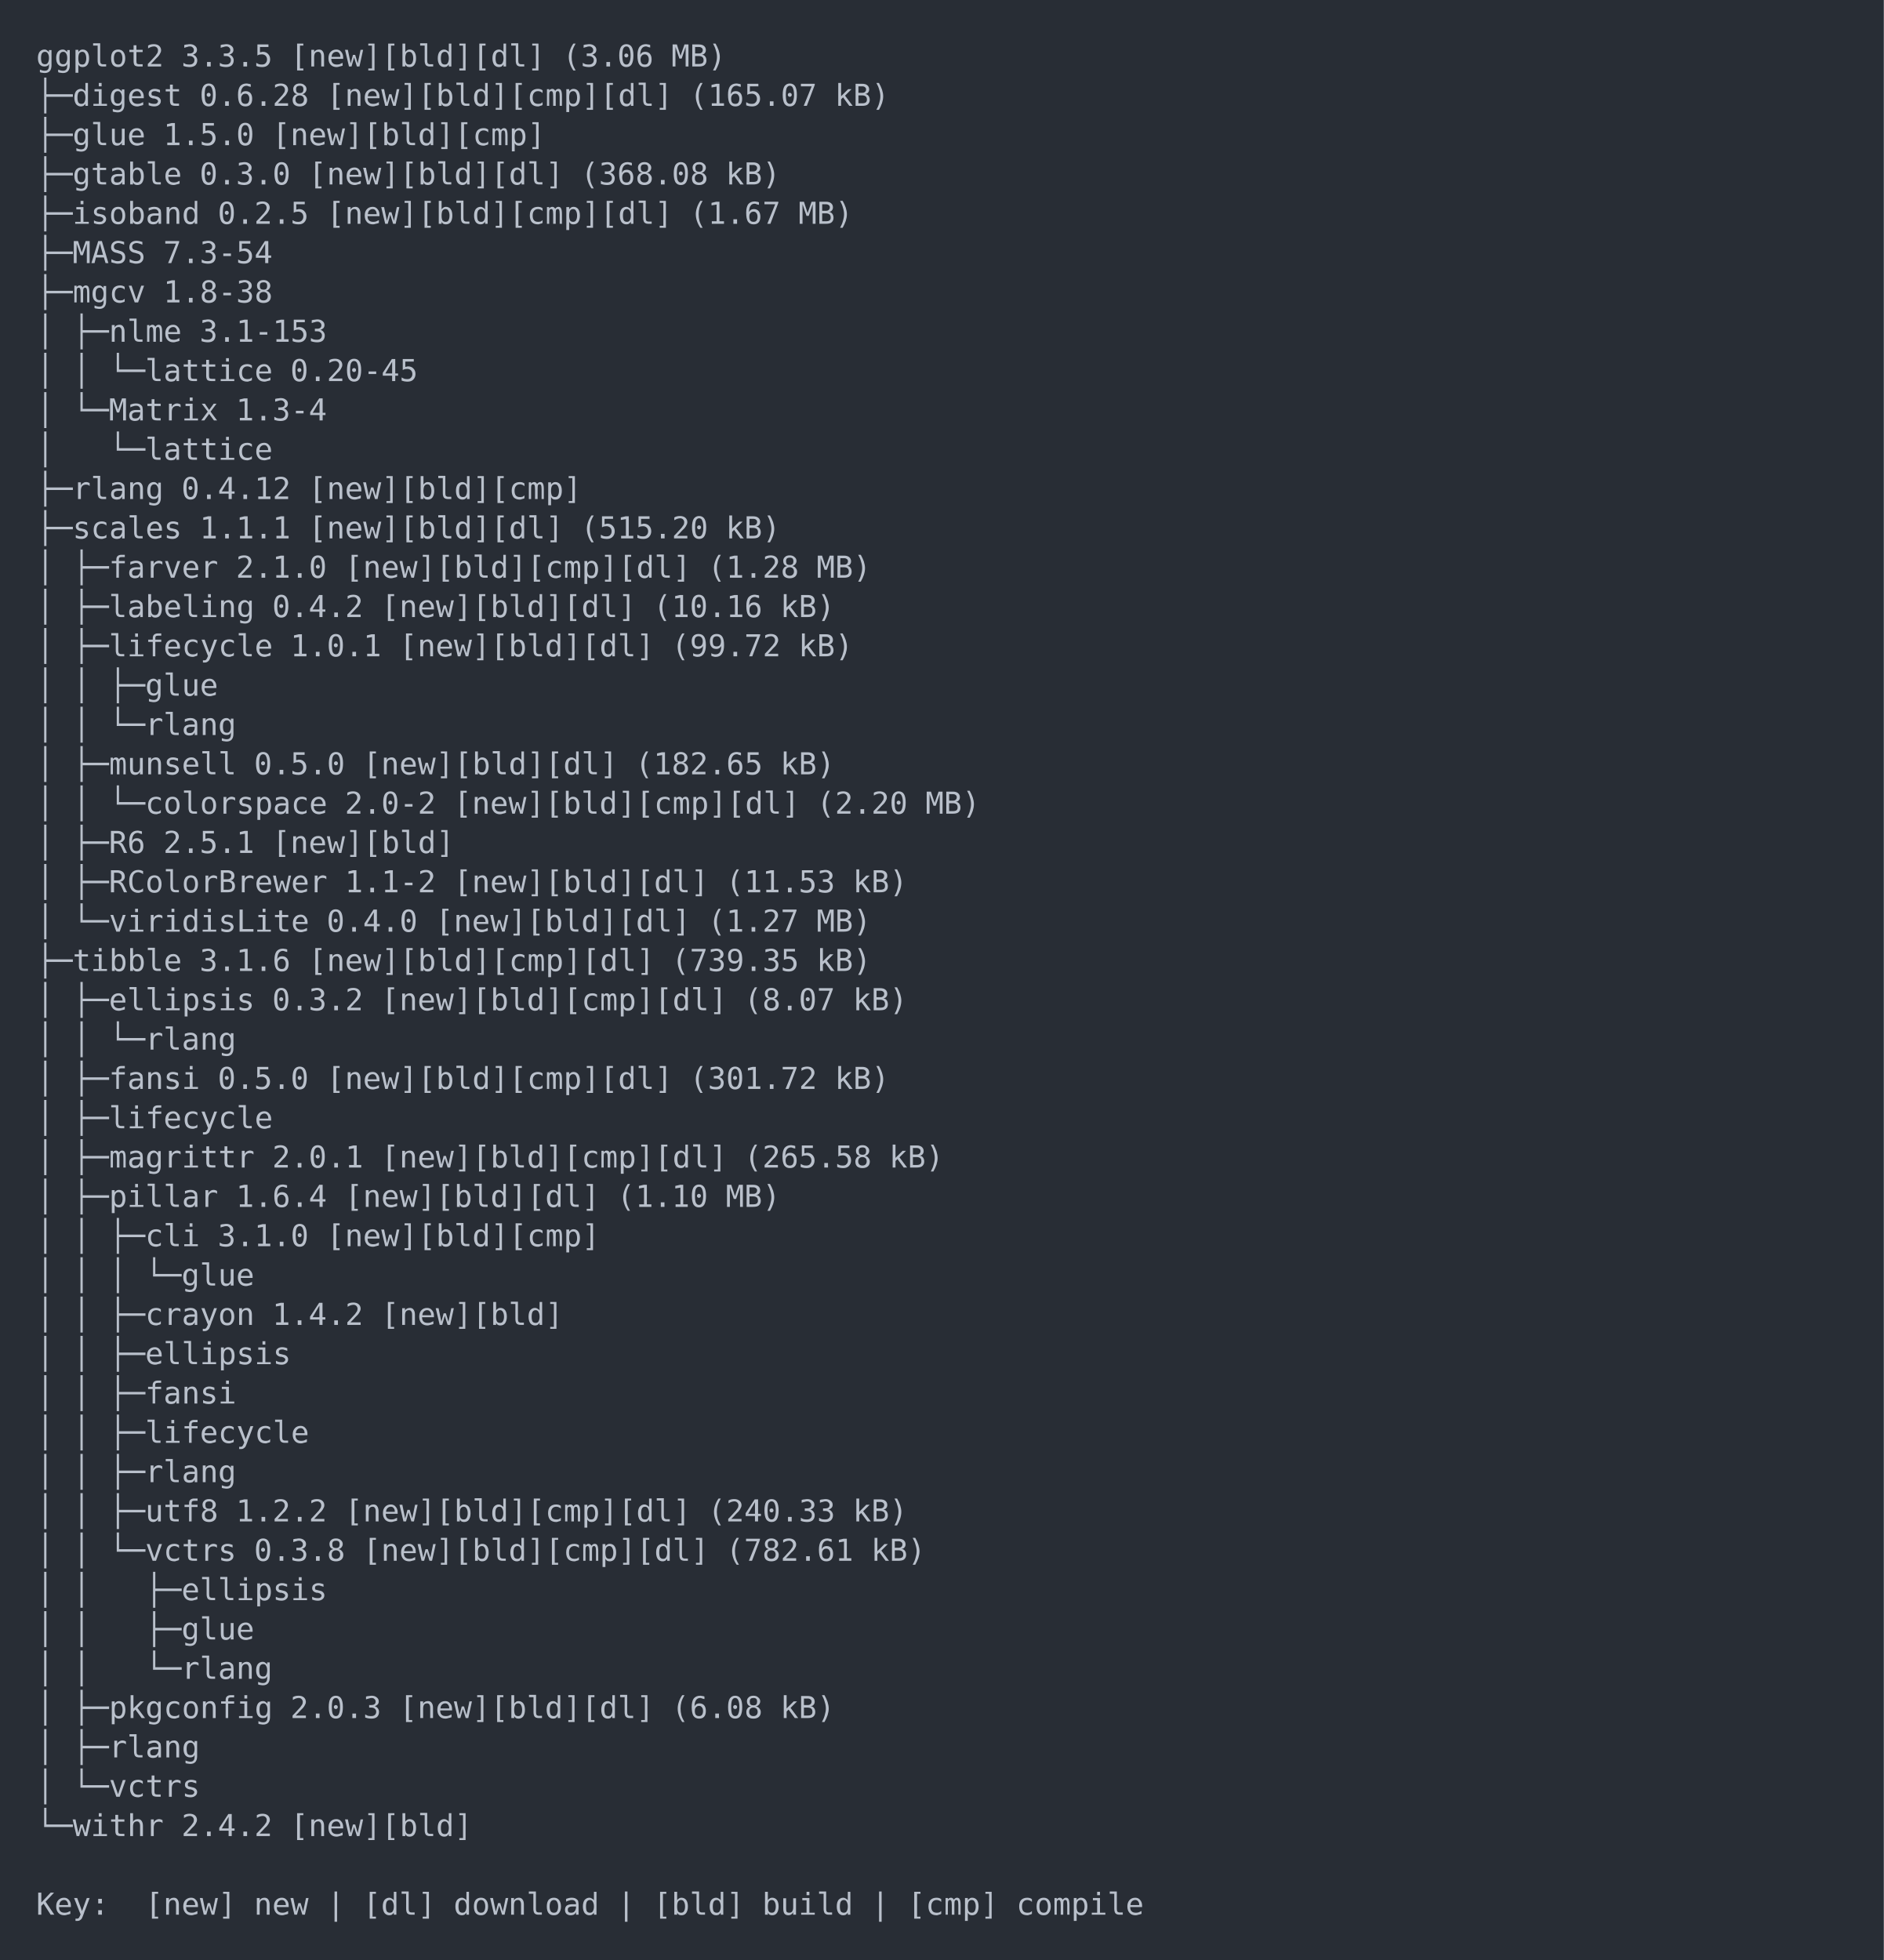
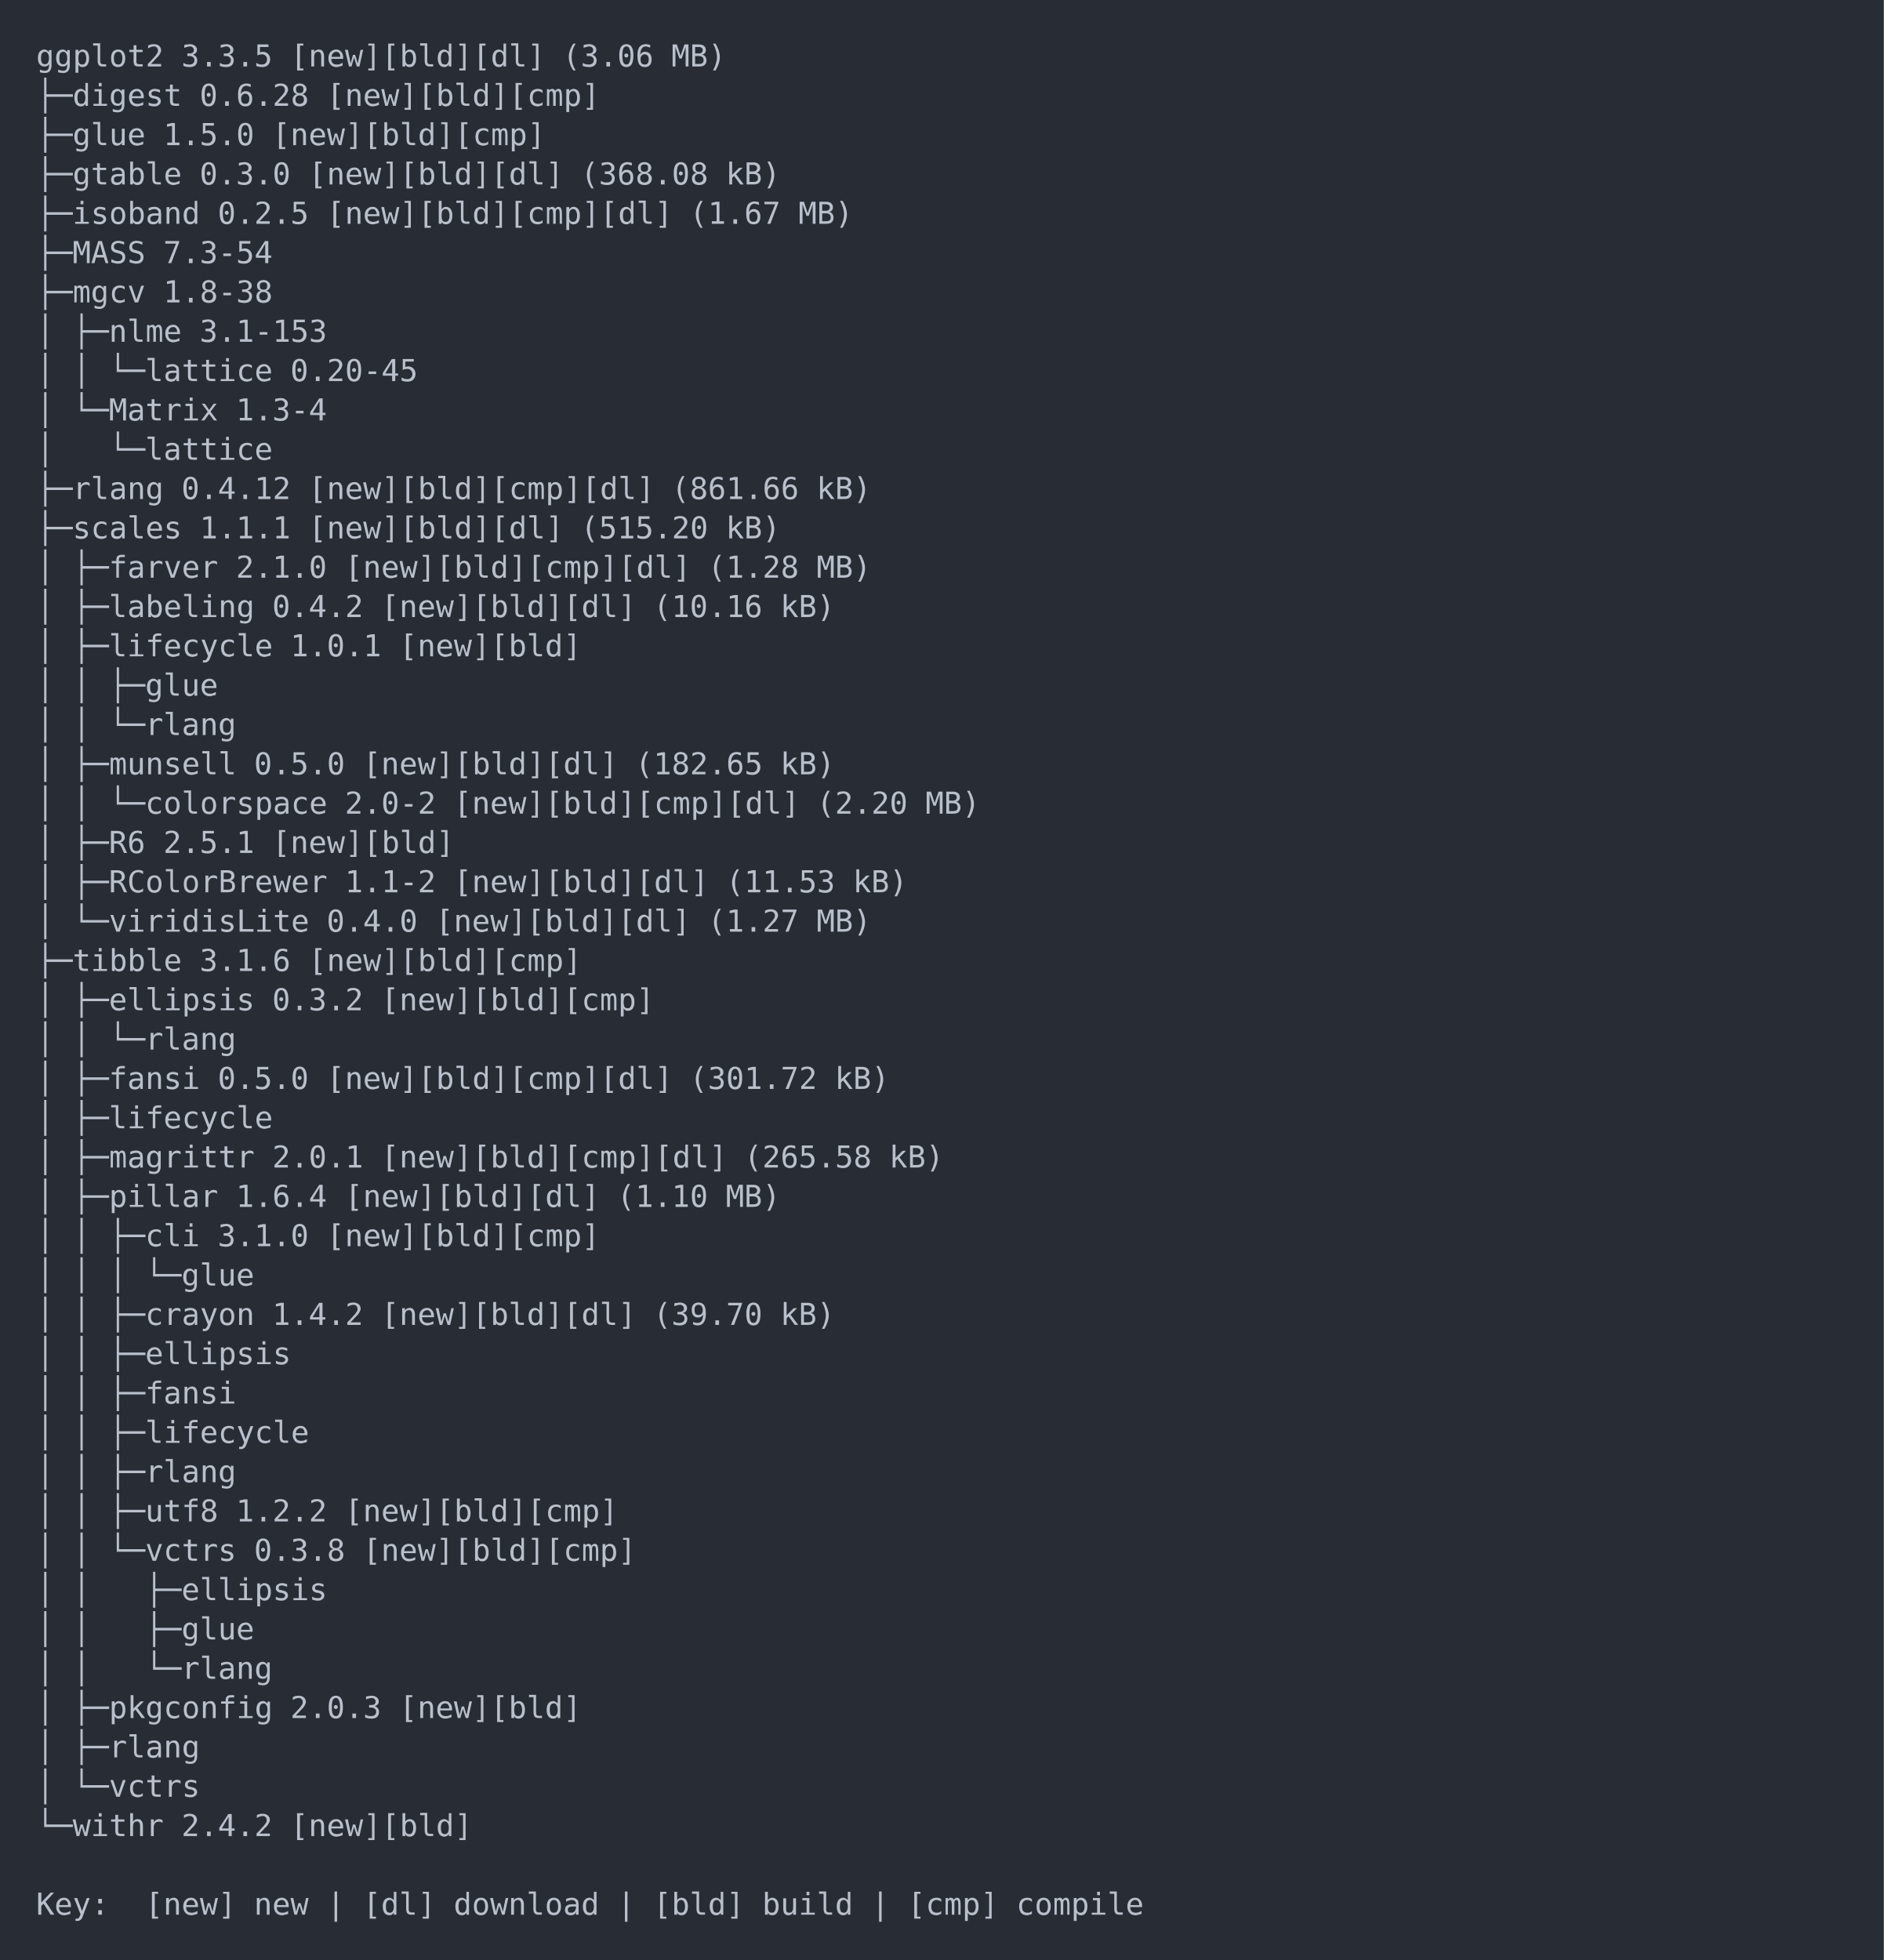
<svg xmlns="http://www.w3.org/2000/svg" xmlns:xlink="http://www.w3.org/1999/xlink" width="1040" height="1082.08">
  <rect width="1040" height="1082.08" rx="0" ry="0" class="a" />
  <svg height="1042.08" viewBox="0 0 100 104.208" width="1000" x="20" y="20">
    <style>.a{fill:rgb(40,45,53)}.b{font-family:'Fira Code',Monaco,Consolas,Menlo,'Bitstream Vera Sans Mono','Powerline Symbols',monospace}.c{fill:rgb(185,192,203);white-space:pre}.d{fill:transparent}</style>
    <g font-family="'Fira Code',Monaco,Consolas,Menlo,'Bitstream Vera Sans Mono','Powerline Symbols',monospace" font-size="1.67" class="b">
      <defs>
        <symbol id="1">
          <text x="0" y="1.67" class="c">│</text>
          <text x="2.004" y="1.67" class="c">│</text>
          <text x="4.008" y="1.67" class="c">└─rlang</text>
        </symbol>
        <symbol id="a">
          <rect height="49" width="100" x="0" y="0" class="d" />
        </symbol>
      </defs>
      <rect height="104.208" width="100" class="a" />
      <svg x="0" y="0" width="100">
        <svg x="0">
          <use xlink:href="#a" />
          <text x="0" y="1.67" class="c">ggplot2</text>
          <text x="8.016" y="1.67" class="c">3.3.5</text>
          <text x="14.028" y="1.67" class="c">[new][bld][dl]</text>
          <text x="29.058" y="1.67" class="c">(3.06</text>
          <text x="35.07" y="1.67" class="c">MB)</text>
          <text x="0" y="3.841" class="c">├─digest</text>
          <text x="9.018" y="3.841" class="c">0.6.28</text>
-           <text x="16.032" y="3.841" class="c">[new][bld][cmp][dl]</text>
-           <text x="36.072" y="3.841" class="c">(165.07</text>
-           <text x="44.088" y="3.841" class="c">kB)</text>
+           <text x="16.032" y="3.841" class="c">[new][bld][cmp]</text>
          <text x="0" y="6.012" class="c">├─glue</text>
          <text x="7.014" y="6.012" class="c">1.5.0</text>
          <text x="13.026" y="6.012" class="c">[new][bld][cmp]</text>
          <text x="0" y="8.183" class="c">├─gtable</text>
          <text x="9.018" y="8.183" class="c">0.3.0</text>
          <text x="15.03" y="8.183" class="c">[new][bld][dl]</text>
          <text x="30.06" y="8.183" class="c">(368.08</text>
          <text x="38.076" y="8.183" class="c">kB)</text>
          <text x="0" y="10.354" class="c">├─isoband</text>
          <text x="10.02" y="10.354" class="c">0.2.5</text>
          <text x="16.032" y="10.354" class="c">[new][bld][cmp][dl]</text>
          <text x="36.072" y="10.354" class="c">(1.67</text>
          <text x="42.084" y="10.354" class="c">MB)</text>
          <text x="0" y="12.525" class="c">├─MASS</text>
          <text x="7.014" y="12.525" class="c">7.3-54</text>
          <text x="0" y="14.696" class="c">├─mgcv</text>
          <text x="7.014" y="14.696" class="c">1.8-38</text>
          <text x="0" y="16.867" class="c">│</text>
          <text x="2.004" y="16.867" class="c">├─nlme</text>
          <text x="9.018" y="16.867" class="c">3.1-153</text>
          <text x="0" y="19.038" class="c">│</text>
          <text x="2.004" y="19.038" class="c">│</text>
          <text x="4.008" y="19.038" class="c">└─lattice</text>
          <text x="14.028" y="19.038" class="c">0.20-45</text>
          <text x="0" y="21.209" class="c">│</text>
          <text x="2.004" y="21.209" class="c">└─Matrix</text>
          <text x="11.022" y="21.209" class="c">1.3-4</text>
          <text x="0" y="23.38" class="c">│</text>
          <text x="4.008" y="23.38" class="c">└─lattice</text>
          <text x="0" y="25.551" class="c">├─rlang</text>
          <text x="8.016" y="25.551" class="c">0.4.12</text>
-           <text x="15.03" y="25.551" class="c">[new][bld][cmp]</text>
+           <text x="15.03" y="25.551" class="c">[new][bld][cmp][dl]</text>
+           <text x="35.07" y="25.551" class="c">(861.66</text>
+           <text x="43.086" y="25.551" class="c">kB)</text>
          <text x="0" y="27.722" class="c">├─scales</text>
          <text x="9.018" y="27.722" class="c">1.1.1</text>
          <text x="15.03" y="27.722" class="c">[new][bld][dl]</text>
          <text x="30.06" y="27.722" class="c">(515.20</text>
          <text x="38.076" y="27.722" class="c">kB)</text>
          <text x="0" y="29.893" class="c">│</text>
          <text x="2.004" y="29.893" class="c">├─farver</text>
          <text x="11.022" y="29.893" class="c">2.1.0</text>
          <text x="17.034" y="29.893" class="c">[new][bld][cmp][dl]</text>
          <text x="37.074" y="29.893" class="c">(1.28</text>
          <text x="43.086" y="29.893" class="c">MB)</text>
          <text x="0" y="32.064" class="c">│</text>
          <text x="2.004" y="32.064" class="c">├─labeling</text>
          <text x="13.026" y="32.064" class="c">0.4.2</text>
          <text x="19.038" y="32.064" class="c">[new][bld][dl]</text>
          <text x="34.068" y="32.064" class="c">(10.16</text>
          <text x="41.082" y="32.064" class="c">kB)</text>
          <text x="0" y="34.235" class="c">│</text>
          <text x="2.004" y="34.235" class="c">├─lifecycle</text>
          <text x="14.028" y="34.235" class="c">1.0.1</text>
-           <text x="20.04" y="34.235" class="c">[new][bld][dl]</text>
-           <text x="35.07" y="34.235" class="c">(99.72</text>
-           <text x="42.084" y="34.235" class="c">kB)</text>
+           <text x="20.04" y="34.235" class="c">[new][bld]</text>
          <text x="0" y="36.406" class="c">│</text>
          <text x="2.004" y="36.406" class="c">│</text>
          <text x="4.008" y="36.406" class="c">├─glue</text>
          <use xlink:href="#1" y="36.907" />
          <text x="0" y="40.748" class="c">│</text>
          <text x="2.004" y="40.748" class="c">├─munsell</text>
          <text x="12.024" y="40.748" class="c">0.5.0</text>
          <text x="18.036" y="40.748" class="c">[new][bld][dl]</text>
          <text x="33.066" y="40.748" class="c">(182.65</text>
          <text x="41.082" y="40.748" class="c">kB)</text>
          <text x="0" y="42.919" class="c">│</text>
          <text x="2.004" y="42.919" class="c">│</text>
          <text x="4.008" y="42.919" class="c">└─colorspace</text>
          <text x="17.034" y="42.919" class="c">2.0-2</text>
          <text x="23.046" y="42.919" class="c">[new][bld][cmp][dl]</text>
          <text x="43.086" y="42.919" class="c">(2.20</text>
          <text x="49.098" y="42.919" class="c">MB)</text>
          <text x="0" y="45.09" class="c">│</text>
          <text x="2.004" y="45.09" class="c">├─R6</text>
          <text x="7.014" y="45.09" class="c">2.5.1</text>
          <text x="13.026" y="45.09" class="c">[new][bld]</text>
          <text x="0" y="47.261" class="c">│</text>
          <text x="2.004" y="47.261" class="c">├─RColorBrewer</text>
          <text x="17.034" y="47.261" class="c">1.1-2</text>
          <text x="23.046" y="47.261" class="c">[new][bld][dl]</text>
          <text x="38.076" y="47.261" class="c">(11.53</text>
          <text x="45.09" y="47.261" class="c">kB)</text>
          <text x="0" y="49.432" class="c">│</text>
          <text x="2.004" y="49.432" class="c">└─viridisLite</text>
          <text x="16.032" y="49.432" class="c">0.4.0</text>
          <text x="22.044" y="49.432" class="c">[new][bld][dl]</text>
          <text x="37.074" y="49.432" class="c">(1.27</text>
          <text x="43.086" y="49.432" class="c">MB)</text>
          <text x="0" y="51.603" class="c">├─tibble</text>
          <text x="9.018" y="51.603" class="c">3.1.6</text>
-           <text x="15.03" y="51.603" class="c">[new][bld][cmp][dl]</text>
-           <text x="35.07" y="51.603" class="c">(739.35</text>
-           <text x="43.086" y="51.603" class="c">kB)</text>
+           <text x="15.03" y="51.603" class="c">[new][bld][cmp]</text>
          <text x="0" y="53.774" class="c">│</text>
          <text x="2.004" y="53.774" class="c">├─ellipsis</text>
          <text x="13.026" y="53.774" class="c">0.3.2</text>
-           <text x="19.038" y="53.774" class="c">[new][bld][cmp][dl]</text>
-           <text x="39.078" y="53.774" class="c">(8.07</text>
-           <text x="45.09" y="53.774" class="c">kB)</text>
+           <text x="19.038" y="53.774" class="c">[new][bld][cmp]</text>
          <use xlink:href="#1" y="54.275" />
          <text x="0" y="58.116" class="c">│</text>
          <text x="2.004" y="58.116" class="c">├─fansi</text>
          <text x="10.02" y="58.116" class="c">0.5.0</text>
          <text x="16.032" y="58.116" class="c">[new][bld][cmp][dl]</text>
          <text x="36.072" y="58.116" class="c">(301.72</text>
          <text x="44.088" y="58.116" class="c">kB)</text>
          <text x="0" y="60.287" class="c">│</text>
          <text x="2.004" y="60.287" class="c">├─lifecycle</text>
          <text x="0" y="62.458" class="c">│</text>
          <text x="2.004" y="62.458" class="c">├─magrittr</text>
          <text x="13.026" y="62.458" class="c">2.0.1</text>
          <text x="19.038" y="62.458" class="c">[new][bld][cmp][dl]</text>
          <text x="39.078" y="62.458" class="c">(265.58</text>
          <text x="47.094" y="62.458" class="c">kB)</text>
          <text x="0" y="64.629" class="c">│</text>
          <text x="2.004" y="64.629" class="c">├─pillar</text>
          <text x="11.022" y="64.629" class="c">1.6.4</text>
          <text x="17.034" y="64.629" class="c">[new][bld][dl]</text>
          <text x="32.064" y="64.629" class="c">(1.10</text>
          <text x="38.076" y="64.629" class="c">MB)</text>
          <text x="0" y="66.8" class="c">│</text>
          <text x="2.004" y="66.8" class="c">│</text>
          <text x="4.008" y="66.8" class="c">├─cli</text>
          <text x="10.02" y="66.8" class="c">3.1.0</text>
          <text x="16.032" y="66.8" class="c">[new][bld][cmp]</text>
          <text x="0" y="68.971" class="c">│</text>
          <text x="2.004" y="68.971" class="c">│</text>
          <text x="4.008" y="68.971" class="c">│</text>
          <text x="6.012" y="68.971" class="c">└─glue</text>
          <text x="0" y="71.142" class="c">│</text>
          <text x="2.004" y="71.142" class="c">│</text>
          <text x="4.008" y="71.142" class="c">├─crayon</text>
          <text x="13.026" y="71.142" class="c">1.4.2</text>
-           <text x="19.038" y="71.142" class="c">[new][bld]</text>
+           <text x="19.038" y="71.142" class="c">[new][bld][dl]</text>
+           <text x="34.068" y="71.142" class="c">(39.70</text>
+           <text x="41.082" y="71.142" class="c">kB)</text>
          <text x="0" y="73.313" class="c">│</text>
          <text x="2.004" y="73.313" class="c">│</text>
          <text x="4.008" y="73.313" class="c">├─ellipsis</text>
          <text x="0" y="75.484" class="c">│</text>
          <text x="2.004" y="75.484" class="c">│</text>
          <text x="4.008" y="75.484" class="c">├─fansi</text>
          <text x="0" y="77.655" class="c">│</text>
          <text x="2.004" y="77.655" class="c">│</text>
          <text x="4.008" y="77.655" class="c">├─lifecycle</text>
          <text x="0" y="79.826" class="c">│</text>
          <text x="2.004" y="79.826" class="c">│</text>
          <text x="4.008" y="79.826" class="c">├─rlang</text>
          <text x="0" y="81.997" class="c">│</text>
          <text x="2.004" y="81.997" class="c">│</text>
          <text x="4.008" y="81.997" class="c">├─utf8</text>
          <text x="11.022" y="81.997" class="c">1.2.2</text>
-           <text x="17.034" y="81.997" class="c">[new][bld][cmp][dl]</text>
-           <text x="37.074" y="81.997" class="c">(240.33</text>
-           <text x="45.09" y="81.997" class="c">kB)</text>
+           <text x="17.034" y="81.997" class="c">[new][bld][cmp]</text>
          <text x="0" y="84.168" class="c">│</text>
          <text x="2.004" y="84.168" class="c">│</text>
          <text x="4.008" y="84.168" class="c">└─vctrs</text>
          <text x="12.024" y="84.168" class="c">0.3.8</text>
-           <text x="18.036" y="84.168" class="c">[new][bld][cmp][dl]</text>
-           <text x="38.076" y="84.168" class="c">(782.61</text>
-           <text x="46.092" y="84.168" class="c">kB)</text>
+           <text x="18.036" y="84.168" class="c">[new][bld][cmp]</text>
          <text x="0" y="86.339" class="c">│</text>
          <text x="2.004" y="86.339" class="c">│</text>
          <text x="6.012" y="86.339" class="c">├─ellipsis</text>
          <text x="0" y="88.51" class="c">│</text>
          <text x="2.004" y="88.51" class="c">│</text>
          <text x="6.012" y="88.51" class="c">├─glue</text>
          <text x="0" y="90.681" class="c">│</text>
          <text x="2.004" y="90.681" class="c">│</text>
          <text x="6.012" y="90.681" class="c">└─rlang</text>
          <text x="0" y="92.852" class="c">│</text>
          <text x="2.004" y="92.852" class="c">├─pkgconfig</text>
          <text x="14.028" y="92.852" class="c">2.0.3</text>
-           <text x="20.04" y="92.852" class="c">[new][bld][dl]</text>
-           <text x="35.07" y="92.852" class="c">(6.08</text>
-           <text x="41.082" y="92.852" class="c">kB)</text>
+           <text x="20.04" y="92.852" class="c">[new][bld]</text>
          <text x="0" y="95.023" class="c">│</text>
          <text x="2.004" y="95.023" class="c">├─rlang</text>
          <text x="0" y="97.194" class="c">│</text>
          <text x="2.004" y="97.194" class="c">└─vctrs</text>
          <text x="0" y="99.365" class="c">└─withr</text>
          <text x="8.016" y="99.365" class="c">2.4.2</text>
          <text x="14.028" y="99.365" class="c">[new][bld]</text>
          <text x="0" y="103.707" class="c">Key:</text>
          <text x="6.012" y="103.707" class="c">[new]</text>
          <text x="12.024" y="103.707" class="c">new</text>
          <text x="16.032" y="103.707" class="c">|</text>
          <text x="18.036" y="103.707" class="c">[dl]</text>
          <text x="23.046" y="103.707" class="c">download</text>
          <text x="32.064" y="103.707" class="c">|</text>
          <text x="34.068" y="103.707" class="c">[bld]</text>
          <text x="40.08" y="103.707" class="c">build</text>
          <text x="46.092" y="103.707" class="c">|</text>
          <text x="48.096" y="103.707" class="c">[cmp]</text>
          <text x="54.108" y="103.707" class="c">compile</text>
        </svg>
      </svg>
    </g>
  </svg>
</svg>
